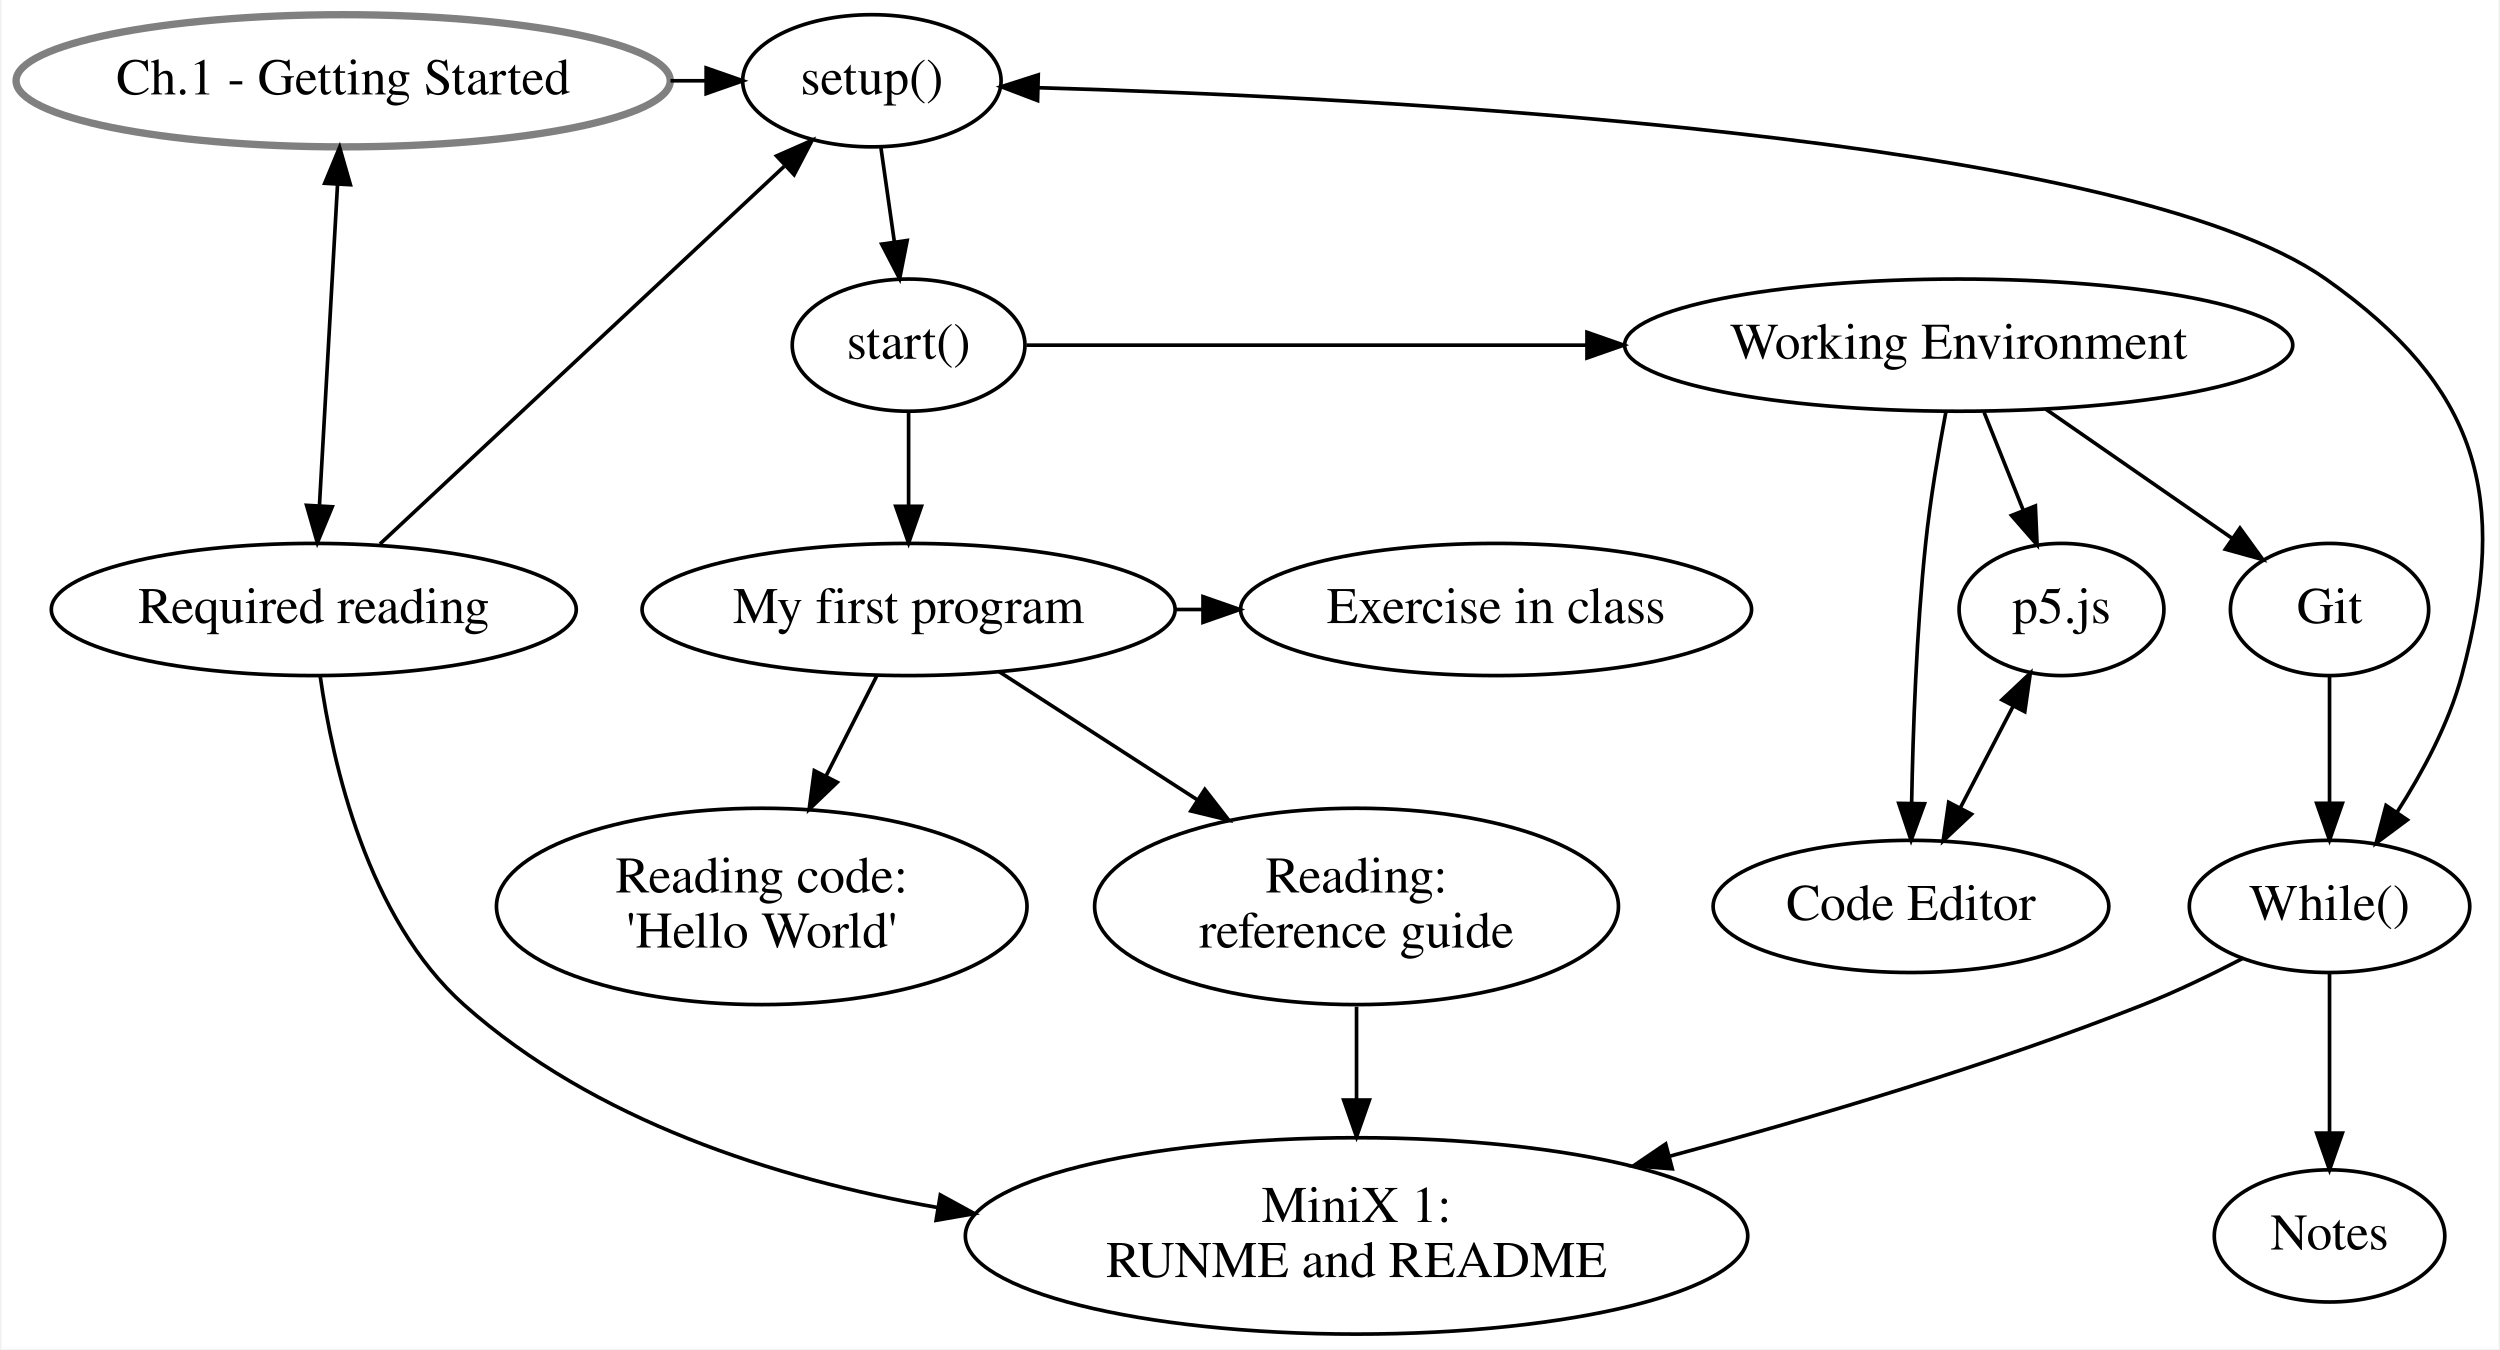
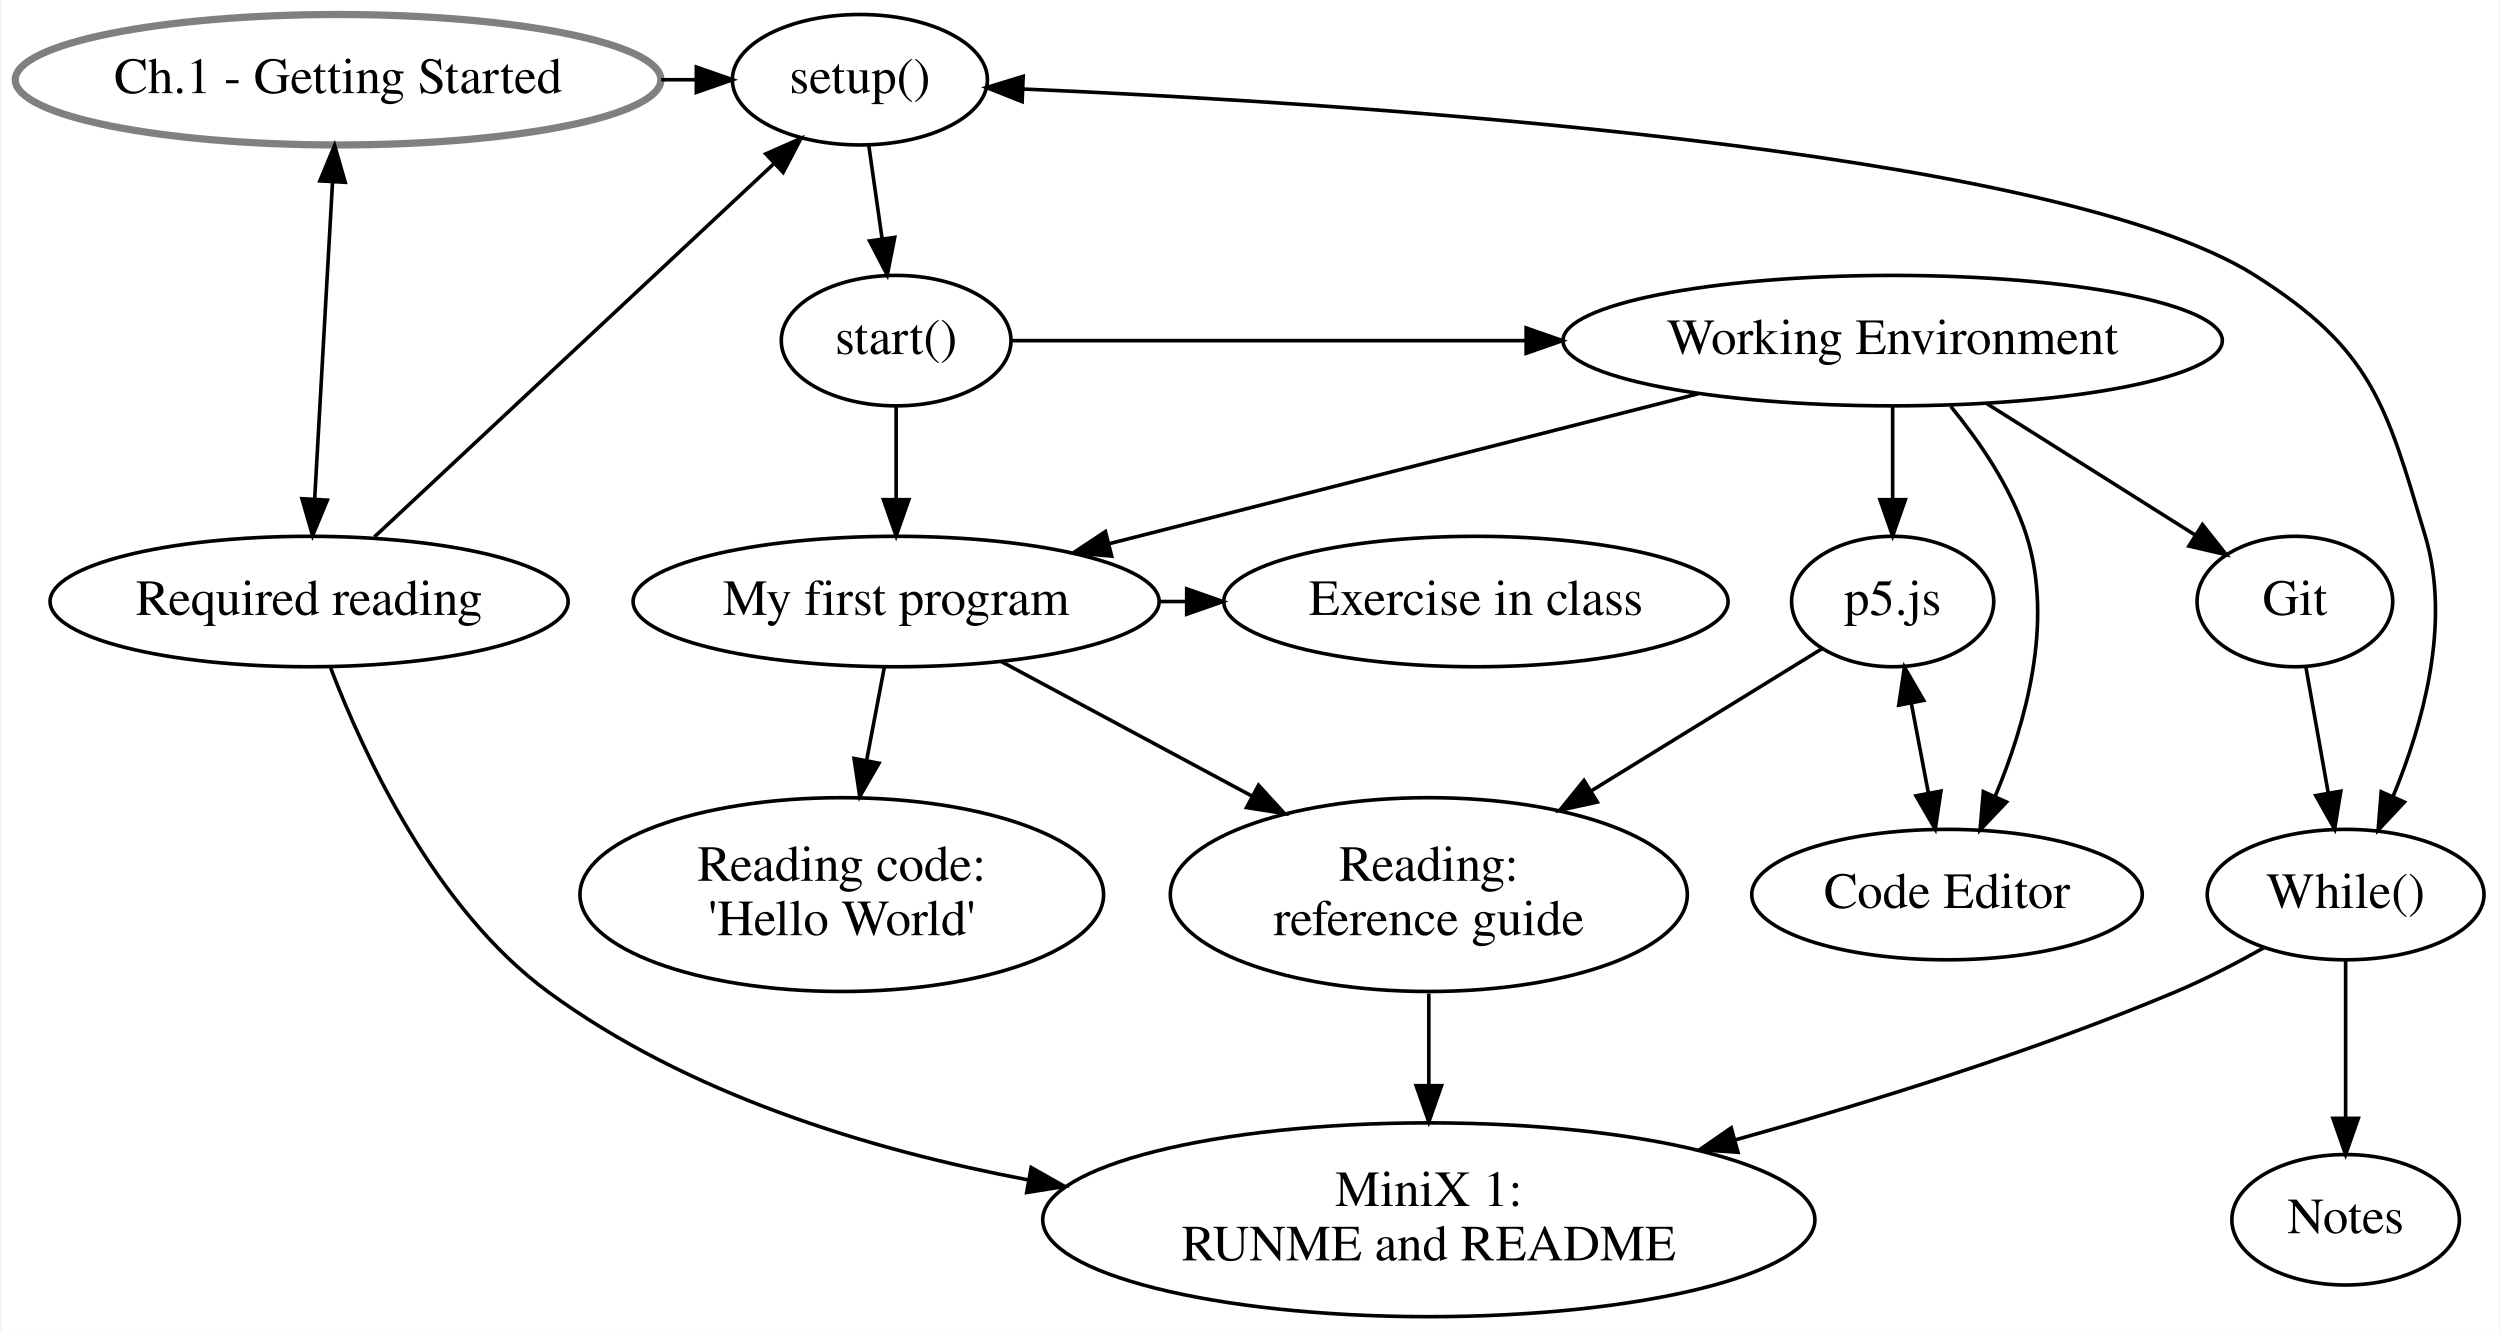
- <svg xmlns="http://www.w3.org/2000/svg" width="680pt" height="367pt" viewBox="0.00 0.00 680.05 367.48">
+ <svg xmlns="http://www.w3.org/2000/svg" width="689pt" height="367pt" viewBox="0.00 0.00 689.39 367.48">
  <g id="graph0" class="graph" transform="scale(1 1) rotate(0) translate(4 363.48)">
-     <polygon fill="white" stroke="none" points="-4,4 -4,-363.48 676.055,-363.48 676.055,4 -4,4" />
+     <polygon fill="white" stroke="none" points="-4,4 -4,-363.48 685.389,-363.48 685.389,4 -4,4" />
    <g id="node1" class="node">
      <ellipse fill="none" stroke="grey" stroke-width="2" cx="89.042" cy="-341.48" rx="89.084" ry="18" />
      <text text-anchor="middle" x="89.042" y="-337.78" font-family="Times,serif" font-size="14.00">Ch.1 - Getting Started</text>
    </g>
    <g id="node2" class="node">
      <ellipse fill="none" stroke="black" cx="233.042" cy="-341.48" rx="35.194" ry="18" />
      <text text-anchor="middle" x="233.042" y="-337.78" font-family="Times,serif" font-size="14.00">setup()</text>
    </g>
    <g id="edge1" class="edge">
      <path fill="none" stroke="black" d="M178.198,-341.48C181.381,-341.48 184.563,-341.48 187.745,-341.48" />
      <polygon fill="black" stroke="black" points="187.908,-344.98 197.908,-341.48 187.908,-337.98 187.908,-344.98" />
    </g>
    <g id="node14" class="node">
      <ellipse fill="none" stroke="black" cx="81.042" cy="-197.48" rx="71.487" ry="18" />
      <text text-anchor="middle" x="81.042" y="-193.78" font-family="Times,serif" font-size="14.00">Required reading</text>
    </g>
    <g id="edge4" class="edge">
      <path fill="none" stroke="black" d="M87.503,-313.159C86.09,-288.079 84.007,-251.107 82.591,-225.973" />
      <polygon fill="black" stroke="black" points="84.02,-313.564 88.077,-323.352 91.009,-313.171 84.02,-313.564" />
      <polygon fill="black" stroke="black" points="86.067,-225.457 82.01,-215.669 79.079,-225.851 86.067,-225.457" />
    </g>
    <g id="node3" class="node">
      <ellipse fill="none" stroke="black" cx="243.042" cy="-269.48" rx="31.695" ry="18" />
      <text text-anchor="middle" x="243.042" y="-265.78" font-family="Times,serif" font-size="14.00">start()</text>
    </g>
    <g id="edge2" class="edge">
      <path fill="none" stroke="black" d="M235.514,-323.177C236.616,-315.463 237.94,-306.193 239.169,-297.593" />
      <polygon fill="black" stroke="black" points="242.649,-297.979 240.599,-287.585 235.72,-296.989 242.649,-297.979" />
    </g>
    <g id="node12" class="node">
-       <ellipse fill="none" stroke="black" cx="630.042" cy="-116.61" rx="38.194" ry="18" />
-       <text text-anchor="middle" x="630.042" y="-112.91" font-family="Times,serif" font-size="14.00">While()</text>
+       <ellipse fill="none" stroke="black" cx="643.042" cy="-116.61" rx="38.194" ry="18" />
+       <text text-anchor="middle" x="643.042" y="-112.91" font-family="Times,serif" font-size="14.00">While()</text>
    </g>
    <g id="edge12" class="edge">
-       <path fill="none" stroke="black" d="M278.349,-339.587C369.992,-336.966 573.383,-326.762 629.042,-287.48 670.497,-258.224 679.257,-228.468 666.042,-179.48 662.502,-166.357 655.415,-153.154 648.459,-142.334" />
-       <polygon fill="black" stroke="black" points="278.169,-336.091 268.266,-339.858 278.356,-343.088 278.169,-336.091" />
-       <polygon fill="black" stroke="black" points="651.229,-140.183 642.727,-133.861 645.431,-144.105 651.229,-140.183" />
+       <path fill="none" stroke="black" d="M278.039,-338.913C367.16,-335.072 562.324,-322.774 618.042,-287.48 650.325,-267.031 654.145,-252.108 665.042,-215.48 672.179,-191.49 664.369,-163.59 656.145,-143.732" />
+       <polygon fill="black" stroke="black" points="277.813,-335.419 267.967,-339.33 278.103,-342.413 277.813,-335.419" />
+       <polygon fill="black" stroke="black" points="659.265,-142.134 652.011,-134.413 652.867,-144.973 659.265,-142.134" />
    </g>
    <g id="node4" class="node">
-       <ellipse fill="none" stroke="black" cx="529.042" cy="-269.48" rx="90.984" ry="18" />
-       <text text-anchor="middle" x="529.042" y="-265.78" font-family="Times,serif" font-size="14.00">Working Environment</text>
+       <ellipse fill="none" stroke="black" cx="518.042" cy="-269.48" rx="90.984" ry="18" />
+       <text text-anchor="middle" x="518.042" y="-265.78" font-family="Times,serif" font-size="14.00">Working Environment</text>
    </g>
    <g id="edge3" class="edge">
-       <path fill="none" stroke="black" d="M275.161,-269.48C325.987,-269.48 376.813,-269.48 427.639,-269.48" />
-       <polygon fill="black" stroke="black" points="427.804,-272.98 437.804,-269.48 427.804,-265.98 427.804,-272.98" />
+       <path fill="none" stroke="black" d="M275,-269.48C322.271,-269.48 369.543,-269.48 416.814,-269.48" />
+       <polygon fill="black" stroke="black" points="416.901,-272.98 426.901,-269.48 416.901,-265.98 416.901,-272.98" />
    </g>
    <g id="node7" class="node">
      <ellipse fill="none" stroke="black" cx="243.042" cy="-197.48" rx="72.588" ry="18" />
      <text text-anchor="middle" x="243.042" y="-193.78" font-family="Times,serif" font-size="14.00">My first program</text>
    </g>
    <g id="edge8" class="edge">
      <path fill="none" stroke="black" d="M243.042,-251.177C243.042,-243.463 243.042,-234.193 243.042,-225.593" />
      <polygon fill="black" stroke="black" points="246.542,-225.585 243.042,-215.585 239.542,-225.585 246.542,-225.585" />
    </g>
    <g id="node5" class="node">
-       <ellipse fill="none" stroke="black" cx="557.042" cy="-197.48" rx="27.895" ry="18" />
-       <text text-anchor="middle" x="557.042" y="-193.78" font-family="Times,serif" font-size="14.00">p5.js</text>
+       <ellipse fill="none" stroke="black" cx="518.042" cy="-197.48" rx="27.895" ry="18" />
+       <text text-anchor="middle" x="518.042" y="-193.78" font-family="Times,serif" font-size="14.00">p5.js</text>
    </g>
    <g id="edge5" class="edge">
-       <path fill="none" stroke="black" d="M535.963,-251.177C539.164,-243.176 543.034,-233.5 546.58,-224.635" />
-       <polygon fill="black" stroke="black" points="549.929,-225.687 550.393,-215.103 543.43,-223.087 549.929,-225.687" />
+       <path fill="none" stroke="black" d="M518.042,-251.177C518.042,-243.463 518.042,-234.193 518.042,-225.593" />
+       <polygon fill="black" stroke="black" points="521.542,-225.585 518.042,-215.585 514.542,-225.585 521.542,-225.585" />
    </g>
    <g id="node6" class="node">
-       <ellipse fill="none" stroke="black" cx="516.042" cy="-116.61" rx="53.891" ry="18" />
-       <text text-anchor="middle" x="516.042" y="-112.91" font-family="Times,serif" font-size="14.00">Code Editor</text>
+       <ellipse fill="none" stroke="black" cx="533.042" cy="-116.61" rx="53.891" ry="18" />
+       <text text-anchor="middle" x="533.042" y="-112.91" font-family="Times,serif" font-size="14.00">Code Editor</text>
    </g>
    <g id="edge6" class="edge">
-       <path fill="none" stroke="black" d="M525.568,-251.371C523.609,-241.026 521.308,-227.547 520.042,-215.48 517.542,-191.649 516.582,-164.402 516.225,-144.718" />
-       <polygon fill="black" stroke="black" points="519.723,-144.581 516.082,-134.631 512.724,-144.68 519.723,-144.581" />
+       <path fill="none" stroke="black" d="M534.079,-251.326C542.056,-241.604 550.867,-228.754 555.042,-215.48 562.552,-191.604 554.696,-163.69 546.36,-143.798" />
+       <polygon fill="black" stroke="black" points="549.456,-142.148 542.166,-134.46 543.07,-145.016 549.456,-142.148" />
+     </g>
+     <g id="edge20" class="edge">
+       <path fill="none" stroke="black" d="M464.367,-254.817C417.669,-242.931 350.114,-225.735 301.94,-213.472" />
+       <polygon fill="black" stroke="black" points="302.523,-210.009 291.969,-210.934 300.796,-216.793 302.523,-210.009" />
    </g>
    <g id="node11" class="node">
-       <ellipse fill="none" stroke="black" cx="630.042" cy="-197.48" rx="27" ry="18" />
-       <text text-anchor="middle" x="630.042" y="-193.78" font-family="Times,serif" font-size="14.00">Git</text>
+       <ellipse fill="none" stroke="black" cx="629.042" cy="-197.48" rx="27" ry="18" />
+       <text text-anchor="middle" x="629.042" y="-193.78" font-family="Times,serif" font-size="14.00">Git</text>
    </g>
    <g id="edge7" class="edge">
-       <path fill="none" stroke="black" d="M552.722,-252.068C567.973,-241.499 587.82,-227.743 603.588,-216.815" />
-       <polygon fill="black" stroke="black" points="605.648,-219.646 611.873,-211.073 601.66,-213.892 605.648,-219.646" />
+       <path fill="none" stroke="black" d="M544.067,-252.068C561.31,-241.194 583.9,-226.948 601.455,-215.878" />
+       <polygon fill="black" stroke="black" points="603.529,-218.708 610.12,-210.413 599.795,-212.787 603.529,-218.708" />
    </g>
    <g id="edge19" class="edge">
-       <path fill="none" stroke="black" d="M543.827,-171.06C539.255,-162.264 534.127,-152.4 529.533,-143.563" />
-       <polygon fill="black" stroke="black" points="540.829,-172.88 548.547,-180.138 547.04,-169.651 540.829,-172.88" />
-       <polygon fill="black" stroke="black" points="532.527,-141.734 524.809,-134.475 526.316,-144.962 532.527,-141.734" />
+       <path fill="none" stroke="black" d="M523.198,-169.37C524.719,-161.373 526.383,-152.624 527.903,-144.633" />
+       <polygon fill="black" stroke="black" points="519.727,-168.889 521.297,-179.367 526.604,-170.197 519.727,-168.889" />
+       <polygon fill="black" stroke="black" points="531.364,-145.168 529.794,-134.69 524.487,-143.86 531.364,-145.168" />
+     </g>
+     <g id="node10" class="node">
+       <ellipse fill="none" stroke="black" cx="390.042" cy="-116.61" rx="71.336" ry="26.741" />
+       <text text-anchor="middle" x="390.042" y="-120.41" font-family="Times,serif" font-size="14.00">Reading: </text>
+       <text text-anchor="middle" x="390.042" y="-105.41" font-family="Times,serif" font-size="14.00">reference guide</text>
+     </g>
+     <g id="edge21" class="edge">
+       <path fill="none" stroke="black" d="M498.602,-184.502C481.759,-174.124 456.744,-158.71 434.97,-145.294" />
+       <polygon fill="black" stroke="black" points="436.534,-142.146 426.185,-139.88 432.862,-148.106 436.534,-142.146" />
    </g>
    <g id="node8" class="node">
      <ellipse fill="none" stroke="black" cx="403.042" cy="-197.48" rx="69.588" ry="18" />
      <text text-anchor="middle" x="403.042" y="-193.78" font-family="Times,serif" font-size="14.00">Exercise in class</text>
    </g>
    <g id="edge9" class="edge">
      <path fill="none" stroke="black" d="M315.855,-197.48C318.297,-197.48 320.74,-197.48 323.182,-197.48" />
      <polygon fill="black" stroke="black" points="323.224,-200.98 333.224,-197.48 323.224,-193.98 323.224,-200.98" />
    </g>
    <g id="node9" class="node">
-       <ellipse fill="none" stroke="black" cx="203.042" cy="-116.61" rx="72.25" ry="26.741" />
-       <text text-anchor="middle" x="203.042" y="-120.41" font-family="Times,serif" font-size="14.00">Reading code:  </text>
-       <text text-anchor="middle" x="203.042" y="-105.41" font-family="Times,serif" font-size="14.00">'Hello World'</text>
+       <ellipse fill="none" stroke="black" cx="228.042" cy="-116.61" rx="72.25" ry="26.741" />
+       <text text-anchor="middle" x="228.042" y="-120.41" font-family="Times,serif" font-size="14.00">Reading code:  </text>
+       <text text-anchor="middle" x="228.042" y="-105.41" font-family="Times,serif" font-size="14.00">'Hello World'</text>
    </g>
    <g id="edge10" class="edge">
-       <path fill="none" stroke="black" d="M234.363,-179.367C230.33,-171.416 225.382,-161.659 220.62,-152.27" />
-       <polygon fill="black" stroke="black" points="223.606,-150.418 215.961,-143.083 217.362,-153.584 223.606,-150.418" />
-     </g>
-     <g id="node10" class="node">
-       <ellipse fill="none" stroke="black" cx="365.042" cy="-116.61" rx="71.336" ry="26.741" />
-       <text text-anchor="middle" x="365.042" y="-120.41" font-family="Times,serif" font-size="14.00">Reading: </text>
-       <text text-anchor="middle" x="365.042" y="-105.41" font-family="Times,serif" font-size="14.00">reference guide</text>
+       <path fill="none" stroke="black" d="M239.787,-179.367C238.347,-171.796 236.596,-162.588 234.89,-153.619" />
+       <polygon fill="black" stroke="black" points="238.31,-152.863 233.003,-143.693 231.433,-154.171 238.31,-152.863" />
    </g>
    <g id="edge11" class="edge">
-       <path fill="none" stroke="black" d="M267.731,-180.52C283.168,-170.54 303.484,-157.406 321.558,-145.722" />
-       <polygon fill="black" stroke="black" points="323.722,-148.49 330.22,-140.122 319.921,-142.612 323.722,-148.49" />
+       <path fill="none" stroke="black" d="M272.085,-180.898C291.807,-170.316 318.37,-156.064 341.296,-143.764" />
+       <polygon fill="black" stroke="black" points="343.052,-146.794 350.209,-138.982 339.742,-140.626 343.052,-146.794" />
    </g>
    <g id="node13" class="node">
-       <ellipse fill="none" stroke="black" cx="365.042" cy="-26.87" rx="106.547" ry="26.741" />
-       <text text-anchor="middle" x="365.042" y="-30.67" font-family="Times,serif" font-size="14.00">MiniX 1: </text>
-       <text text-anchor="middle" x="365.042" y="-15.67" font-family="Times,serif" font-size="14.00">RUNME and README</text>
+       <ellipse fill="none" stroke="black" cx="390.042" cy="-26.87" rx="106.547" ry="26.741" />
+       <text text-anchor="middle" x="390.042" y="-30.67" font-family="Times,serif" font-size="14.00">MiniX 1: </text>
+       <text text-anchor="middle" x="390.042" y="-15.67" font-family="Times,serif" font-size="14.00">RUNME and README</text>
    </g>
    <g id="edge18" class="edge">
-       <path fill="none" stroke="black" d="M365.042,-89.285C365.042,-81.319 365.042,-72.427 365.042,-63.939" />
-       <polygon fill="black" stroke="black" points="368.542,-63.874 365.042,-53.874 361.542,-63.874 368.542,-63.874" />
+       <path fill="none" stroke="black" d="M390.042,-89.285C390.042,-81.319 390.042,-72.427 390.042,-63.939" />
+       <polygon fill="black" stroke="black" points="393.542,-63.874 390.042,-53.874 386.542,-63.874 393.542,-63.874" />
    </g>
    <g id="edge17" class="edge">
-       <path fill="none" stroke="black" d="M630.042,-179.367C630.042,-169.341 630.042,-156.446 630.042,-145.035" />
-       <polygon fill="black" stroke="black" points="633.542,-144.69 630.042,-134.69 626.542,-144.69 633.542,-144.69" />
+       <path fill="none" stroke="black" d="M632.08,-179.367C633.878,-169.238 636.196,-156.18 638.237,-144.682" />
+       <polygon fill="black" stroke="black" points="641.709,-145.148 640.01,-134.69 634.816,-143.925 641.709,-145.148" />
    </g>
    <g id="edge13" class="edge">
-       <path fill="none" stroke="black" d="M606.342,-102.421C597.885,-98.03 588.186,-93.344 579.042,-89.74 537.58,-73.399 490.084,-59.233 450.388,-48.595" />
-       <polygon fill="black" stroke="black" points="451.035,-45.146 440.472,-45.967 449.241,-51.912 451.035,-45.146" />
+       <path fill="none" stroke="black" d="M620.575,-101.982C612.957,-97.704 604.287,-93.201 596.042,-89.74 557.166,-73.419 512.51,-59.46 474.735,-48.953" />
+       <polygon fill="black" stroke="black" points="475.352,-45.493 464.782,-46.22 473.498,-52.243 475.352,-45.493" />
    </g>
    <g id="node15" class="node">
-       <ellipse fill="none" stroke="black" cx="630.042" cy="-26.87" rx="31.396" ry="18" />
-       <text text-anchor="middle" x="630.042" y="-23.17" font-family="Times,serif" font-size="14.00">Notes</text>
+       <ellipse fill="none" stroke="black" cx="643.042" cy="-26.87" rx="31.396" ry="18" />
+       <text text-anchor="middle" x="643.042" y="-23.17" font-family="Times,serif" font-size="14.00">Notes</text>
    </g>
    <g id="edge14" class="edge">
-       <path fill="none" stroke="black" d="M630.042,-98.275C630.042,-85.938 630.042,-69.117 630.042,-55.009" />
-       <polygon fill="black" stroke="black" points="633.542,-54.87 630.042,-44.87 626.542,-54.87 633.542,-54.87" />
+       <path fill="none" stroke="black" d="M643.042,-98.275C643.042,-85.938 643.042,-69.117 643.042,-55.009" />
+       <polygon fill="black" stroke="black" points="646.542,-54.87 643.042,-44.87 639.542,-54.87 646.542,-54.87" />
    </g>
    <g id="edge16" class="edge">
      <path fill="none" stroke="black" d="M99.066,-215.318C126.462,-240.912 178.614,-289.633 209.142,-318.153" />
      <polygon fill="black" stroke="black" points="207.079,-321.015 216.775,-325.284 211.857,-315.9 207.079,-321.015" />
    </g>
    <g id="edge15" class="edge">
-       <path fill="none" stroke="black" d="M82.786,-179.329C86.127,-155.651 95.633,-113.217 122.042,-89.74 157.281,-58.413 206.199,-42.52 250.913,-34.607" />
-       <polygon fill="black" stroke="black" points="251.682,-38.028 260.978,-32.946 250.542,-31.121 251.682,-38.028" />
+       <path fill="none" stroke="black" d="M86.982,-179.182C96.082,-155.328 115.778,-112.687 147.042,-89.74 185.298,-61.662 235.033,-46.278 279.535,-37.868" />
+       <polygon fill="black" stroke="black" points="280.309,-41.285 289.535,-36.077 279.075,-34.395 280.309,-41.285" />
    </g>
  </g>
</svg>
